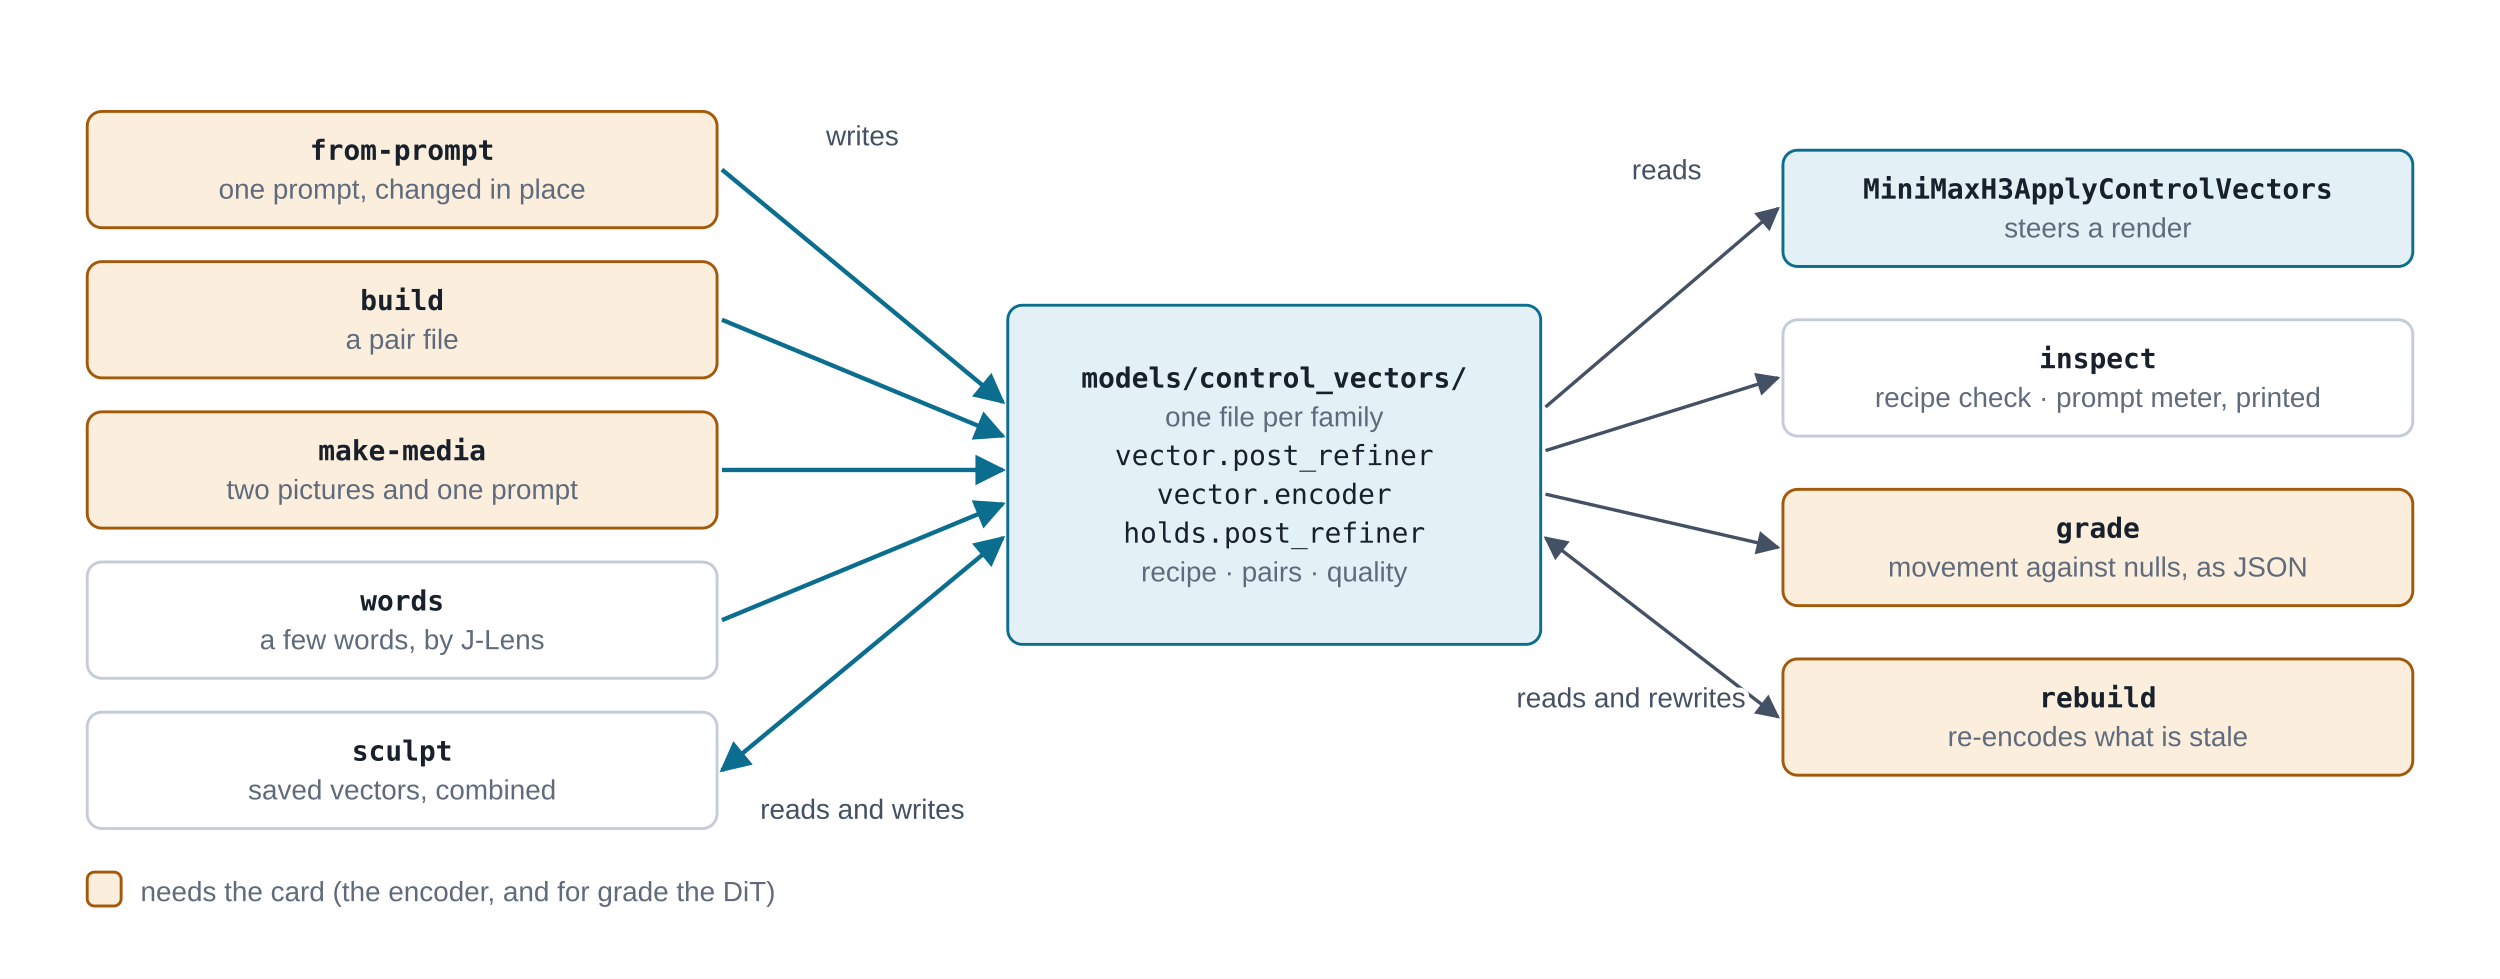
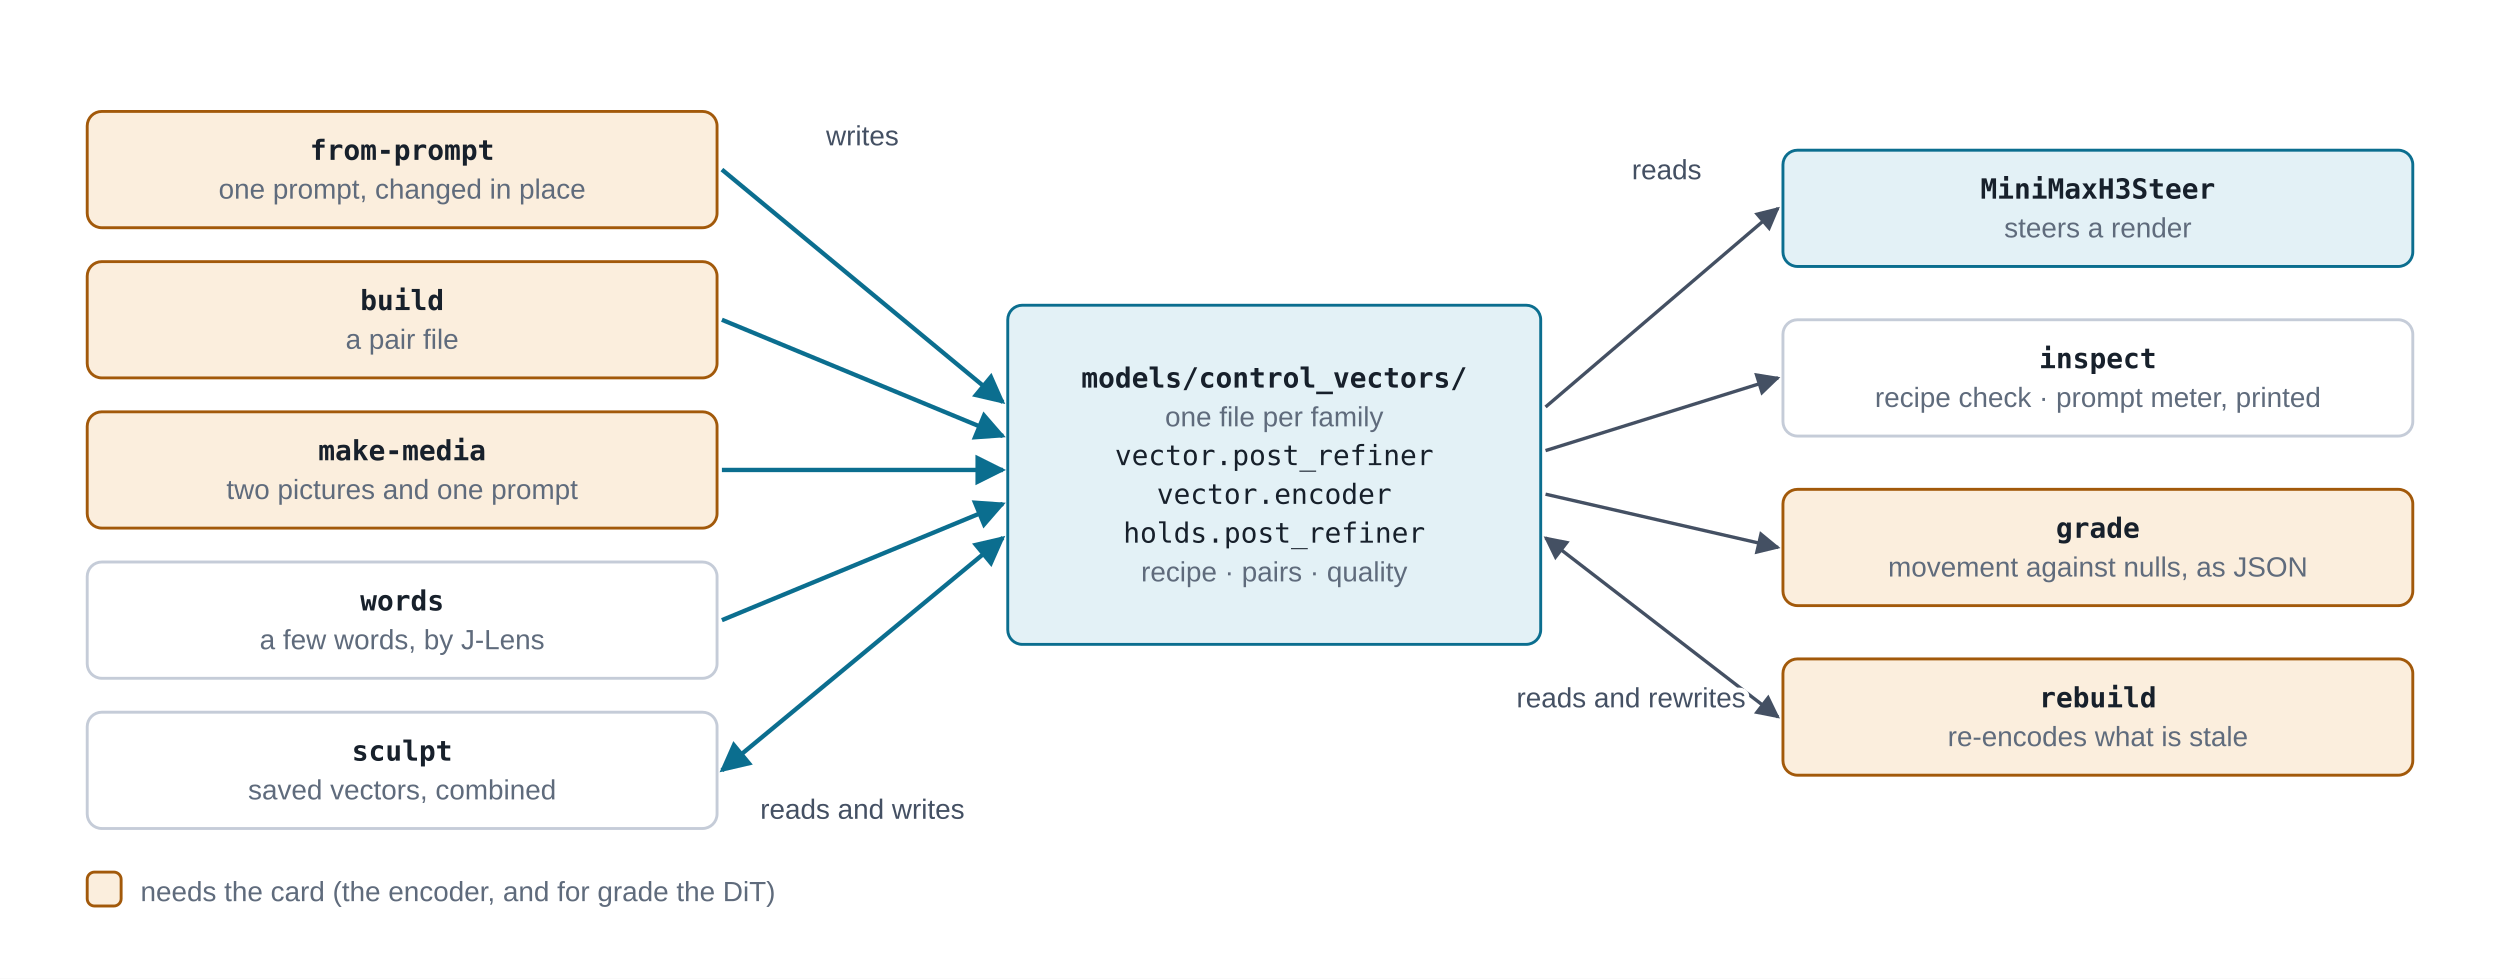
<svg xmlns="http://www.w3.org/2000/svg" viewBox="-16 -16 1032 404" width="100%" role="img" aria-label="Five methods write vector files into one folder; the node, inspect, grade and rebuild read them back.">
  <style>
  .bg { fill: #ffffff; }
  .b { fill: #ffffff; stroke: #c5ccd8; stroke-width: 1.2; }
  .b.acc { fill: #e3f1f6; stroke: #0b6e8f; }
  .b.gpu { fill: #fbeedd; stroke: #a2590a; }
  .proc { fill: #eef1f5; stroke: #c5ccd8; stroke-width: 1.2; stroke-dasharray: 5 4; }
  .band { fill: #eef1f5; stroke: #c5ccd8; stroke-width: 1.2; }
  .band.acc { stroke: #0b6e8f; }
  .band.file { fill: #f1f3f7; }
  .life { stroke: #c5ccd8; stroke-width: 1.2; stroke-dasharray: 3 4; }
  .a { fill: none; stroke: #445063; stroke-width: 1.4; }
  .a.acc { stroke: #0b6e8f; stroke-width: 1.8; }
  .a.dash { stroke-dasharray: 6 4; }
  .ah-n { fill: #445063; } .ah-acc { fill: #0b6e8f; }
  text { font-family: "IBM Plex Sans", "Segoe UI", "Helvetica Neue", Arial, sans-serif; fill: #17202b; }
  text.t, text.lt { font-size: 12.5px; } text.tb { font-size: 13px; font-weight: 600; }
  text.m, text.mb, text.lm { font-family: "IBM Plex Mono", ui-monospace, "SFMono-Regular", Menlo, Consolas, monospace; font-size: 11.5px; }
  text.mb { font-weight: 600; } text.lm { fill: #445063; }
  text.s { font-size: 11.5px; fill: #5f6b7c; }
  text.h { font-family: "IBM Plex Mono", ui-monospace, Menlo, Consolas, monospace; font-size: 10.5px; letter-spacing: 0.08em; fill: #5f6b7c; }
  text.al { font-size: 11.5px; fill: #445063; }
  text.al, text.lt, text.lm { paint-order: stroke; stroke: #ffffff; stroke-width: 4px; stroke-linejoin: round; }
</style>
  <defs>
    <marker id="f3-e-n" viewBox="0 0 10 10" refX="9" refY="5" markerWidth="7" markerHeight="7" orient="auto-start-reverse">
      <path d="M0,0 L10,5 L0,10 z" class="ah-n" />
    </marker>
    <marker id="f3-s-n" viewBox="0 0 10 10" refX="9" refY="5" markerWidth="7" markerHeight="7" orient="auto-start-reverse">
      <path d="M0,0 L10,5 L0,10 z" class="ah-n" />
    </marker>
    <marker id="f3-e-acc" viewBox="0 0 10 10" refX="9" refY="5" markerWidth="7" markerHeight="7" orient="auto-start-reverse">
      <path d="M0,0 L10,5 L0,10 z" class="ah-acc" />
    </marker>
    <marker id="f3-s-acc" viewBox="0 0 10 10" refX="9" refY="5" markerWidth="7" markerHeight="7" orient="auto-start-reverse">
      <path d="M0,0 L10,5 L0,10 z" class="ah-acc" />
    </marker>
  </defs>
  <rect x="-16" y="-16" width="1032" height="404" class="bg" />
  <rect x="20" y="30" width="260" height="48" rx="6" class="b gpu" />
  <text x="150.0" y="50.0" text-anchor="middle" class="mb">from-prompt</text>
  <text x="150.0" y="66.0" text-anchor="middle" class="s">one prompt, changed in place</text>
  <polyline points="282,54 398,150" class="a acc" marker-end="url(#f3-e-acc)" />
  <text x="340" y="44" text-anchor="middle" class="al">writes</text>
  <rect x="20" y="92" width="260" height="48" rx="6" class="b gpu" />
  <text x="150.0" y="112.0" text-anchor="middle" class="mb">build</text>
  <text x="150.0" y="128.0" text-anchor="middle" class="s">a pair file</text>
  <polyline points="282,116 398,164" class="a acc" marker-end="url(#f3-e-acc)" />
  <rect x="20" y="154" width="260" height="48" rx="6" class="b gpu" />
  <text x="150.0" y="174.0" text-anchor="middle" class="mb">make-media</text>
  <text x="150.0" y="190.0" text-anchor="middle" class="s">two pictures and one prompt</text>
  <polyline points="282,178 398,178" class="a acc" marker-end="url(#f3-e-acc)" />
  <rect x="20" y="216" width="260" height="48" rx="6" class="b" />
  <text x="150.0" y="236.0" text-anchor="middle" class="mb">words</text>
  <text x="150.0" y="252.0" text-anchor="middle" class="s">a few words, by J-Lens</text>
  <polyline points="282,240 398,192" class="a acc" marker-end="url(#f3-e-acc)" />
  <rect x="20" y="278" width="260" height="48" rx="6" class="b" />
  <text x="150.0" y="298.0" text-anchor="middle" class="mb">sculpt</text>
  <text x="150.0" y="314.0" text-anchor="middle" class="s">saved vectors, combined</text>
  <polyline points="282,302 398,206" class="a acc" marker-end="url(#f3-e-acc)" marker-start="url(#f3-s-acc)" />
  <text x="340" y="322" text-anchor="middle" class="al">reads and writes</text>
  <rect x="400" y="110" width="220" height="140" rx="6" class="b acc" />
  <text x="510.0" y="144.0" text-anchor="middle" class="mb">models/control_vectors/</text>
  <text x="510.0" y="160.0" text-anchor="middle" class="s">one file per family</text>
  <text x="510.0" y="176.0" text-anchor="middle" class="m">vector.post_refiner</text>
  <text x="510.0" y="192.0" text-anchor="middle" class="m">vector.encoder</text>
  <text x="510.0" y="208.0" text-anchor="middle" class="m">holds.post_refiner</text>
  <text x="510.0" y="224.0" text-anchor="middle" class="s">recipe · pairs · quality</text>
  <rect x="720" y="46" width="260" height="48" rx="6" class="b acc" />
-   <text x="850.0" y="66.0" text-anchor="middle" class="mb">MiniMaxH3ApplyControlVectors</text>
+   <text x="850.0" y="66.0" text-anchor="middle" class="mb">MiniMaxH3Steer</text>
  <text x="850.0" y="82.0" text-anchor="middle" class="s">steers a render</text>
  <polyline points="622,152 718,70" class="a" marker-end="url(#f3-e-n)" />
  <text x="672" y="58" text-anchor="middle" class="al">reads</text>
  <rect x="720" y="116" width="260" height="48" rx="6" class="b" />
  <text x="850.0" y="136.0" text-anchor="middle" class="mb">inspect</text>
  <text x="850.0" y="152.0" text-anchor="middle" class="s">recipe check · prompt meter, printed</text>
  <polyline points="622,170 718,140" class="a" marker-end="url(#f3-e-n)" />
  <rect x="720" y="186" width="260" height="48" rx="6" class="b gpu" />
  <text x="850.0" y="206.0" text-anchor="middle" class="mb">grade</text>
  <text x="850.0" y="222.0" text-anchor="middle" class="s">movement against nulls, as JSON</text>
  <polyline points="622,188 718,210" class="a" marker-end="url(#f3-e-n)" />
  <rect x="720" y="256" width="260" height="48" rx="6" class="b gpu" />
  <text x="850.0" y="276.0" text-anchor="middle" class="mb">rebuild</text>
  <text x="850.0" y="292.0" text-anchor="middle" class="s">re-encodes what is stale</text>
  <polyline points="622,206 718,280" class="a" marker-end="url(#f3-e-n)" marker-start="url(#f3-s-n)" />
  <text x="610" y="276" text-anchor="start" class="al">reads and rewrites</text>
  <rect x="20" y="344" width="14" height="14" rx="3" class="b gpu" />
  <text x="42" y="356" text-anchor="start" class="s">needs the card (the encoder, and for grade the DiT)</text>
</svg>
